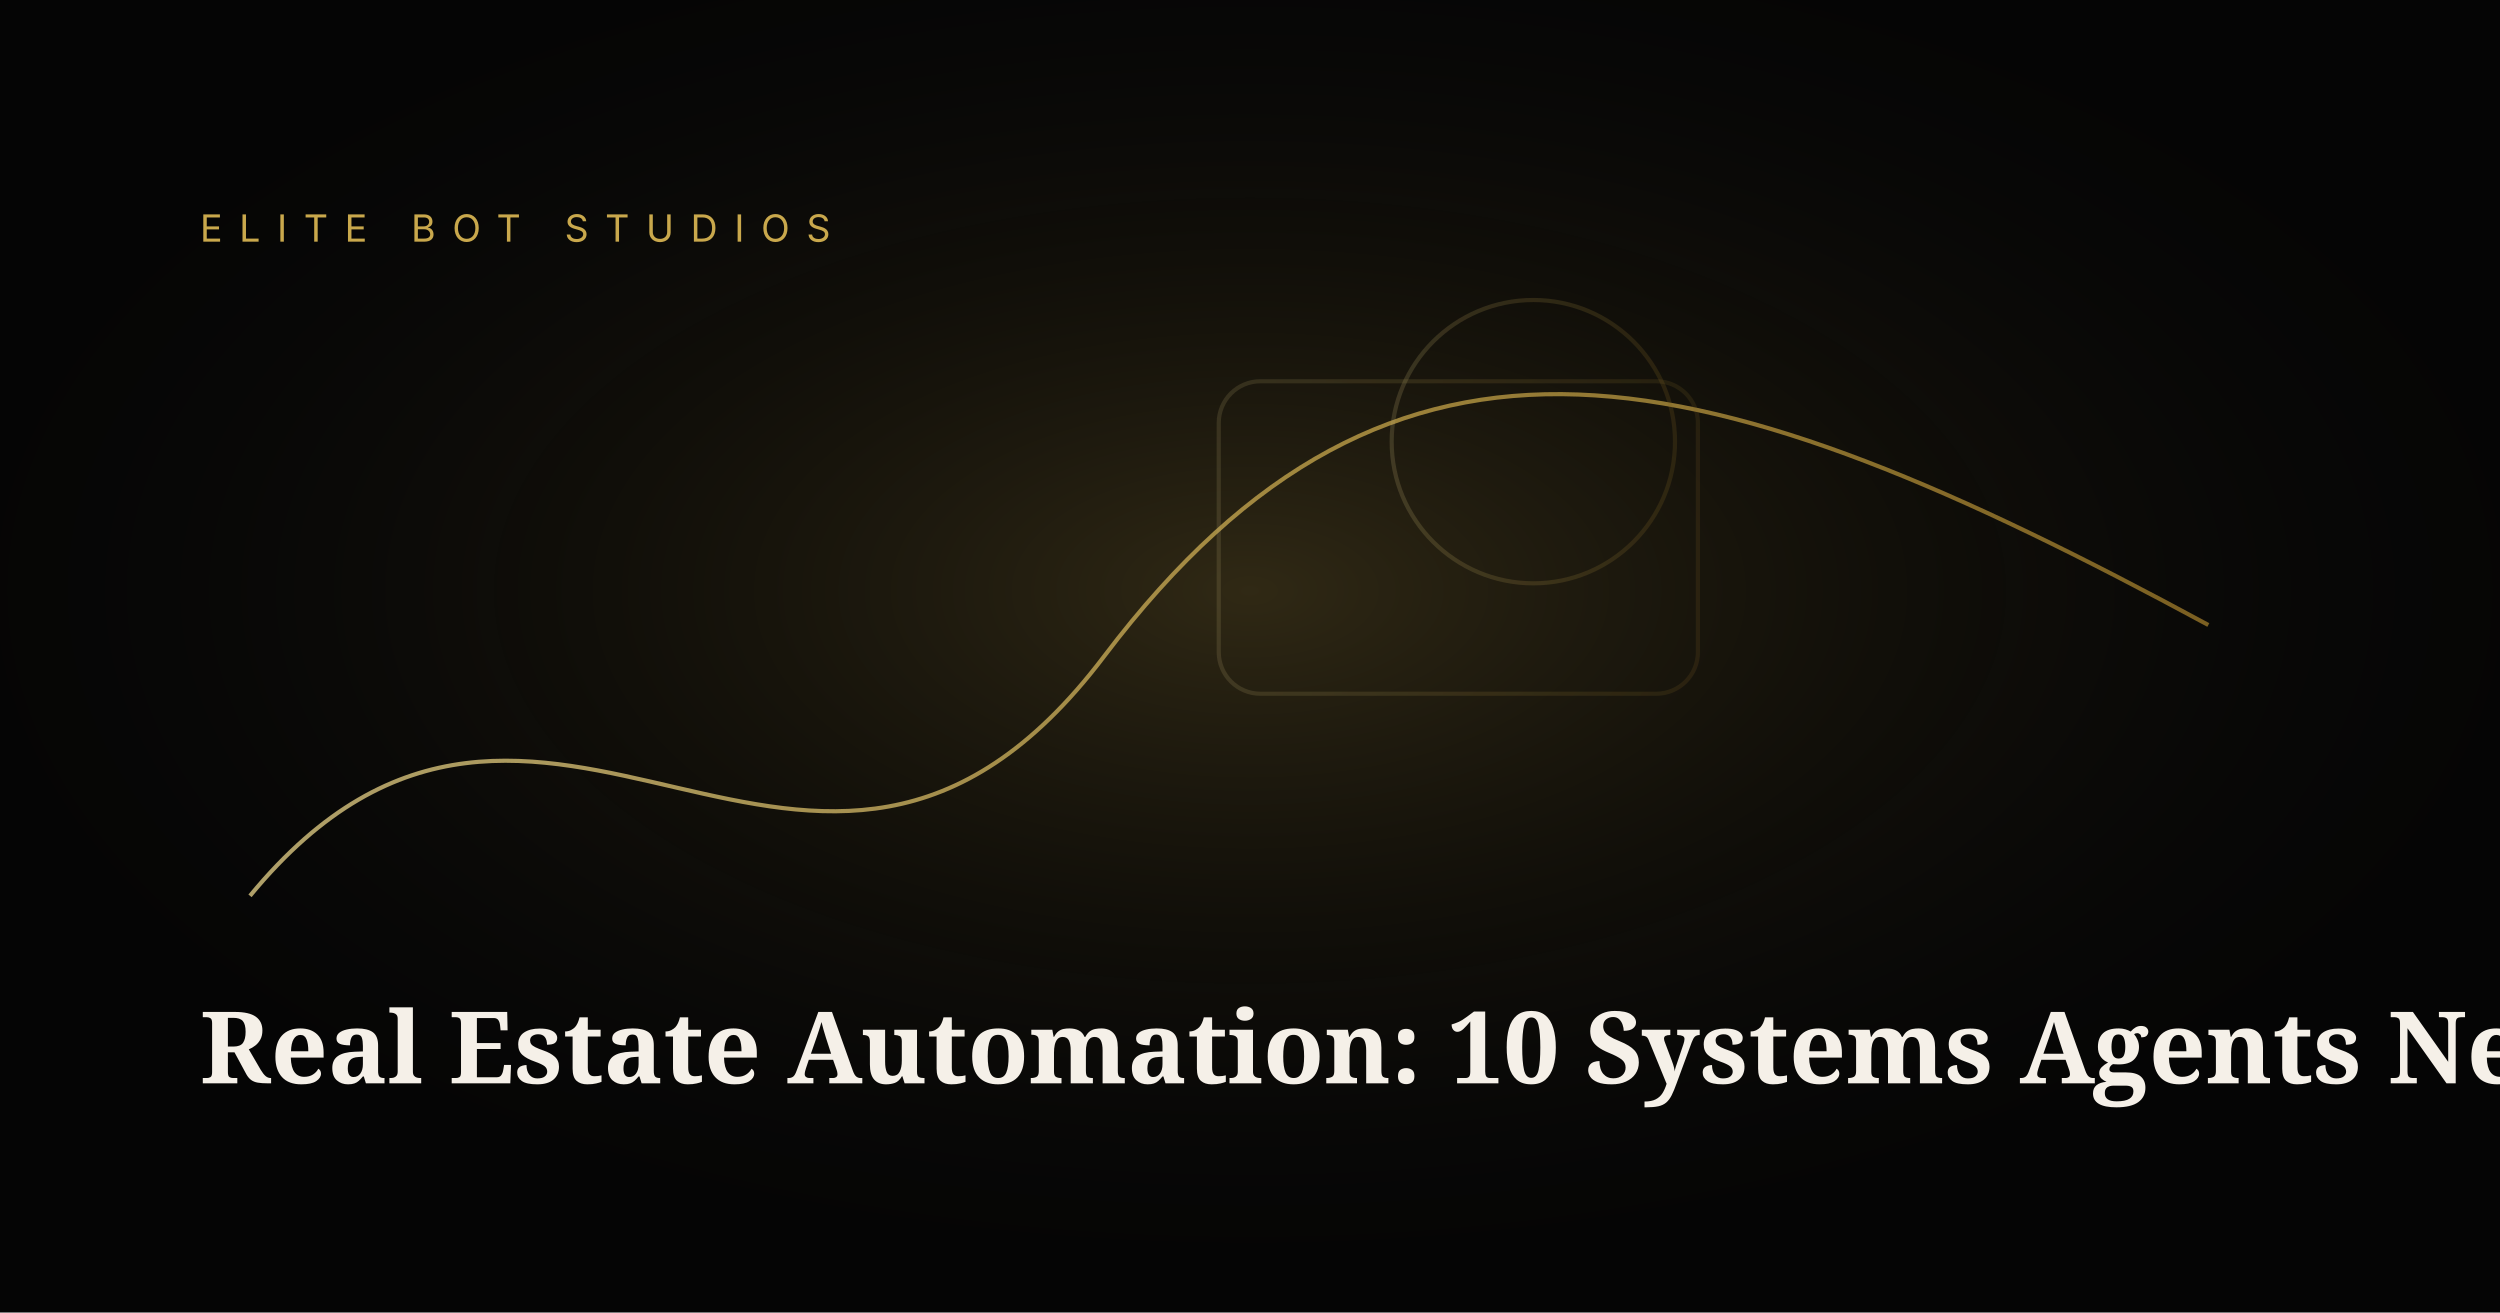
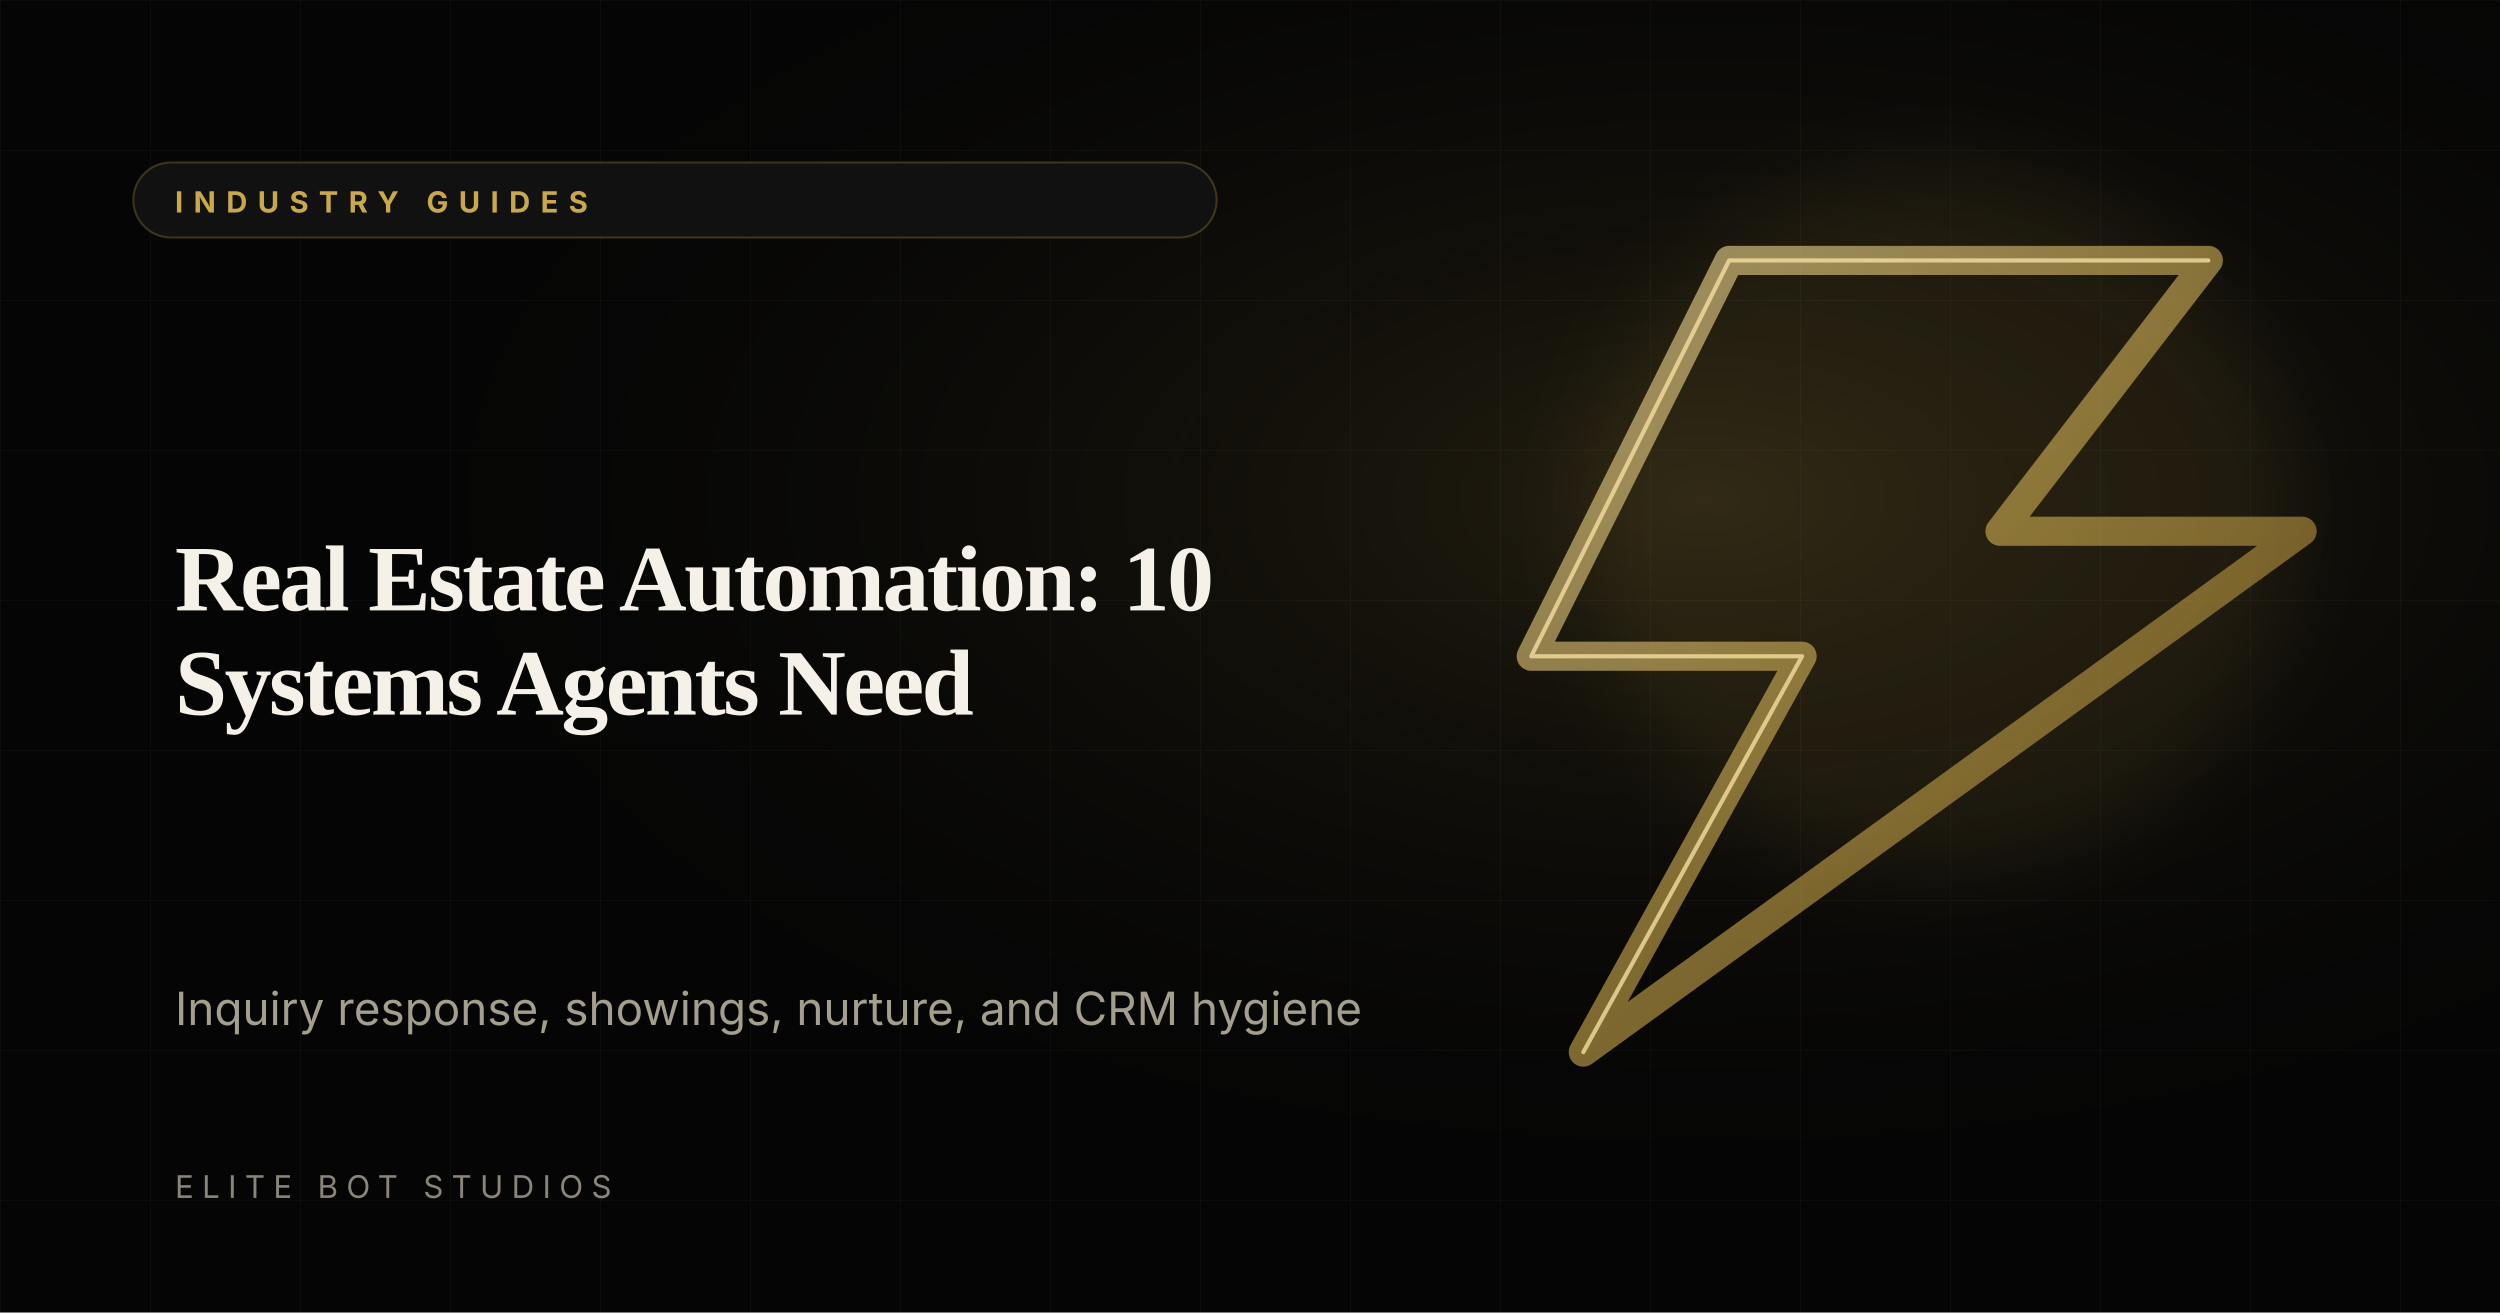
- <svg xmlns="http://www.w3.org/2000/svg" width="1200" height="630" viewBox="0 0 1200 630" role="img" aria-labelledby="t d">
+ <svg xmlns="http://www.w3.org/2000/svg" width="1200" height="630" viewBox="0 0 1200 630" role="img" aria-labelledby="title desc">
  <defs>
-     <linearGradient id="g" x1="0" x2="1">
-       <stop offset="0" stop-color="#e8d48b" />
-       <stop offset="0.55" stop-color="#c9a84c" />
-       <stop offset="1" stop-color="#a07c2a" />
+     <linearGradient id="gold" x1="0" y1="0" x2="1" y2="1">
+       <stop offset="0" stop-color="#f4dfa0" />
+       <stop offset="0.5" stop-color="#c9a84c" />
+       <stop offset="1" stop-color="#8f6b24" />
    </linearGradient>
-     <radialGradient id="r" cx="50%" cy="45%" r="55%">
-       <stop offset="0" stop-color="#c9a84c" stop-opacity="0.22" />
+     <radialGradient id="spot" cx="68%" cy="38%" r="56%">
+       <stop offset="0" stop-color="#c9a84c" stop-opacity="0.16" />
      <stop offset="1" stop-color="#050505" stop-opacity="0" />
    </radialGradient>
+     <filter id="soft">
+       <feGaussianBlur stdDeviation="18" />
+     </filter>
+     <pattern id="grid" width="72" height="72" patternUnits="userSpaceOnUse">
+       <path d="M72 0H0V72" fill="none" stroke="#ffffff" stroke-opacity="0.035" stroke-width="1" />
+     </pattern>
  </defs>
  <rect width="1200" height="630" fill="#050505" />
-   <rect width="1200" height="630" fill="url(#r)" />
-   <g fill="none" stroke="url(#g)" stroke-width="2" opacity="0.75">
-     <path d="M120 430 C260 260 390 500 530 315 S820 170 1060 300" />
-     <path d="M120 470 H1080" opacity="0.35" />
-     <circle cx="736" cy="212" r="68" opacity="0.22" />
-     <rect x="585" y="183" width="230" height="150" rx="20" opacity="0.18" />
-   </g>
-   <text x="96" y="116" fill="#c9a84c" font-family="Inter, Arial" font-size="18" letter-spacing="8">ELITE BOT STUDIOS</text>
-   <text x="96" y="520" fill="#f5f0e8" font-family="Georgia, serif" font-size="48" font-weight="700">Real Estate Automation: 10 Systems Agents Need</text>
+   <rect width="1200" height="630" fill="url(#grid)" />
+   <rect width="1200" height="630" fill="url(#spot)" />
+   <circle cx="930" cy="250" r="170" fill="#c9a84c" opacity="0.08" filter="url(#soft)" />
+   <path d="M830 125h230L960 255h145L760 505l105-190H735z" fill="none" stroke="url(#gold)" stroke-width="14" stroke-linejoin="round" opacity="0.62" />
+   <path d="M760 505 865 315H735l95-190h230" fill="none" stroke="#f4dfa0" stroke-width="2" stroke-linecap="round" stroke-linejoin="round" opacity="0.8" />
+   <rect x="64" y="78" width="520" height="36" rx="18" fill="#111111" stroke="#c9a84c" stroke-opacity="0.26" />
+   <text x="84" y="102" fill="#c9a84c" font-family="Inter, Arial, sans-serif" font-size="14" font-weight="700" letter-spacing="5">INDUSTRY GUIDES</text>
+   <text fill="#f5f0e8" font-family="Georgia, 'Times New Roman', serif" font-size="45" font-weight="700" letter-spacing="-1.2">
+     <tspan x="84" y="293">Real Estate Automation: 10</tspan>
+     <tspan x="84" y="343">Systems Agents Need</tspan>
+   </text>
+   <text x="84" y="492" fill="#a49e8d" font-family="Inter, Arial, sans-serif" font-size="22">Inquiry response, showings, nurture, and CRM hygiene</text>
+   <path d="M84 535h250" stroke="url(#gold)" stroke-width="2" opacity="0.8" />
+   <text x="84" y="575" fill="#8a8578" font-family="Inter, Arial, sans-serif" font-size="15" letter-spacing="4">ELITE BOT STUDIOS</text>
</svg>
